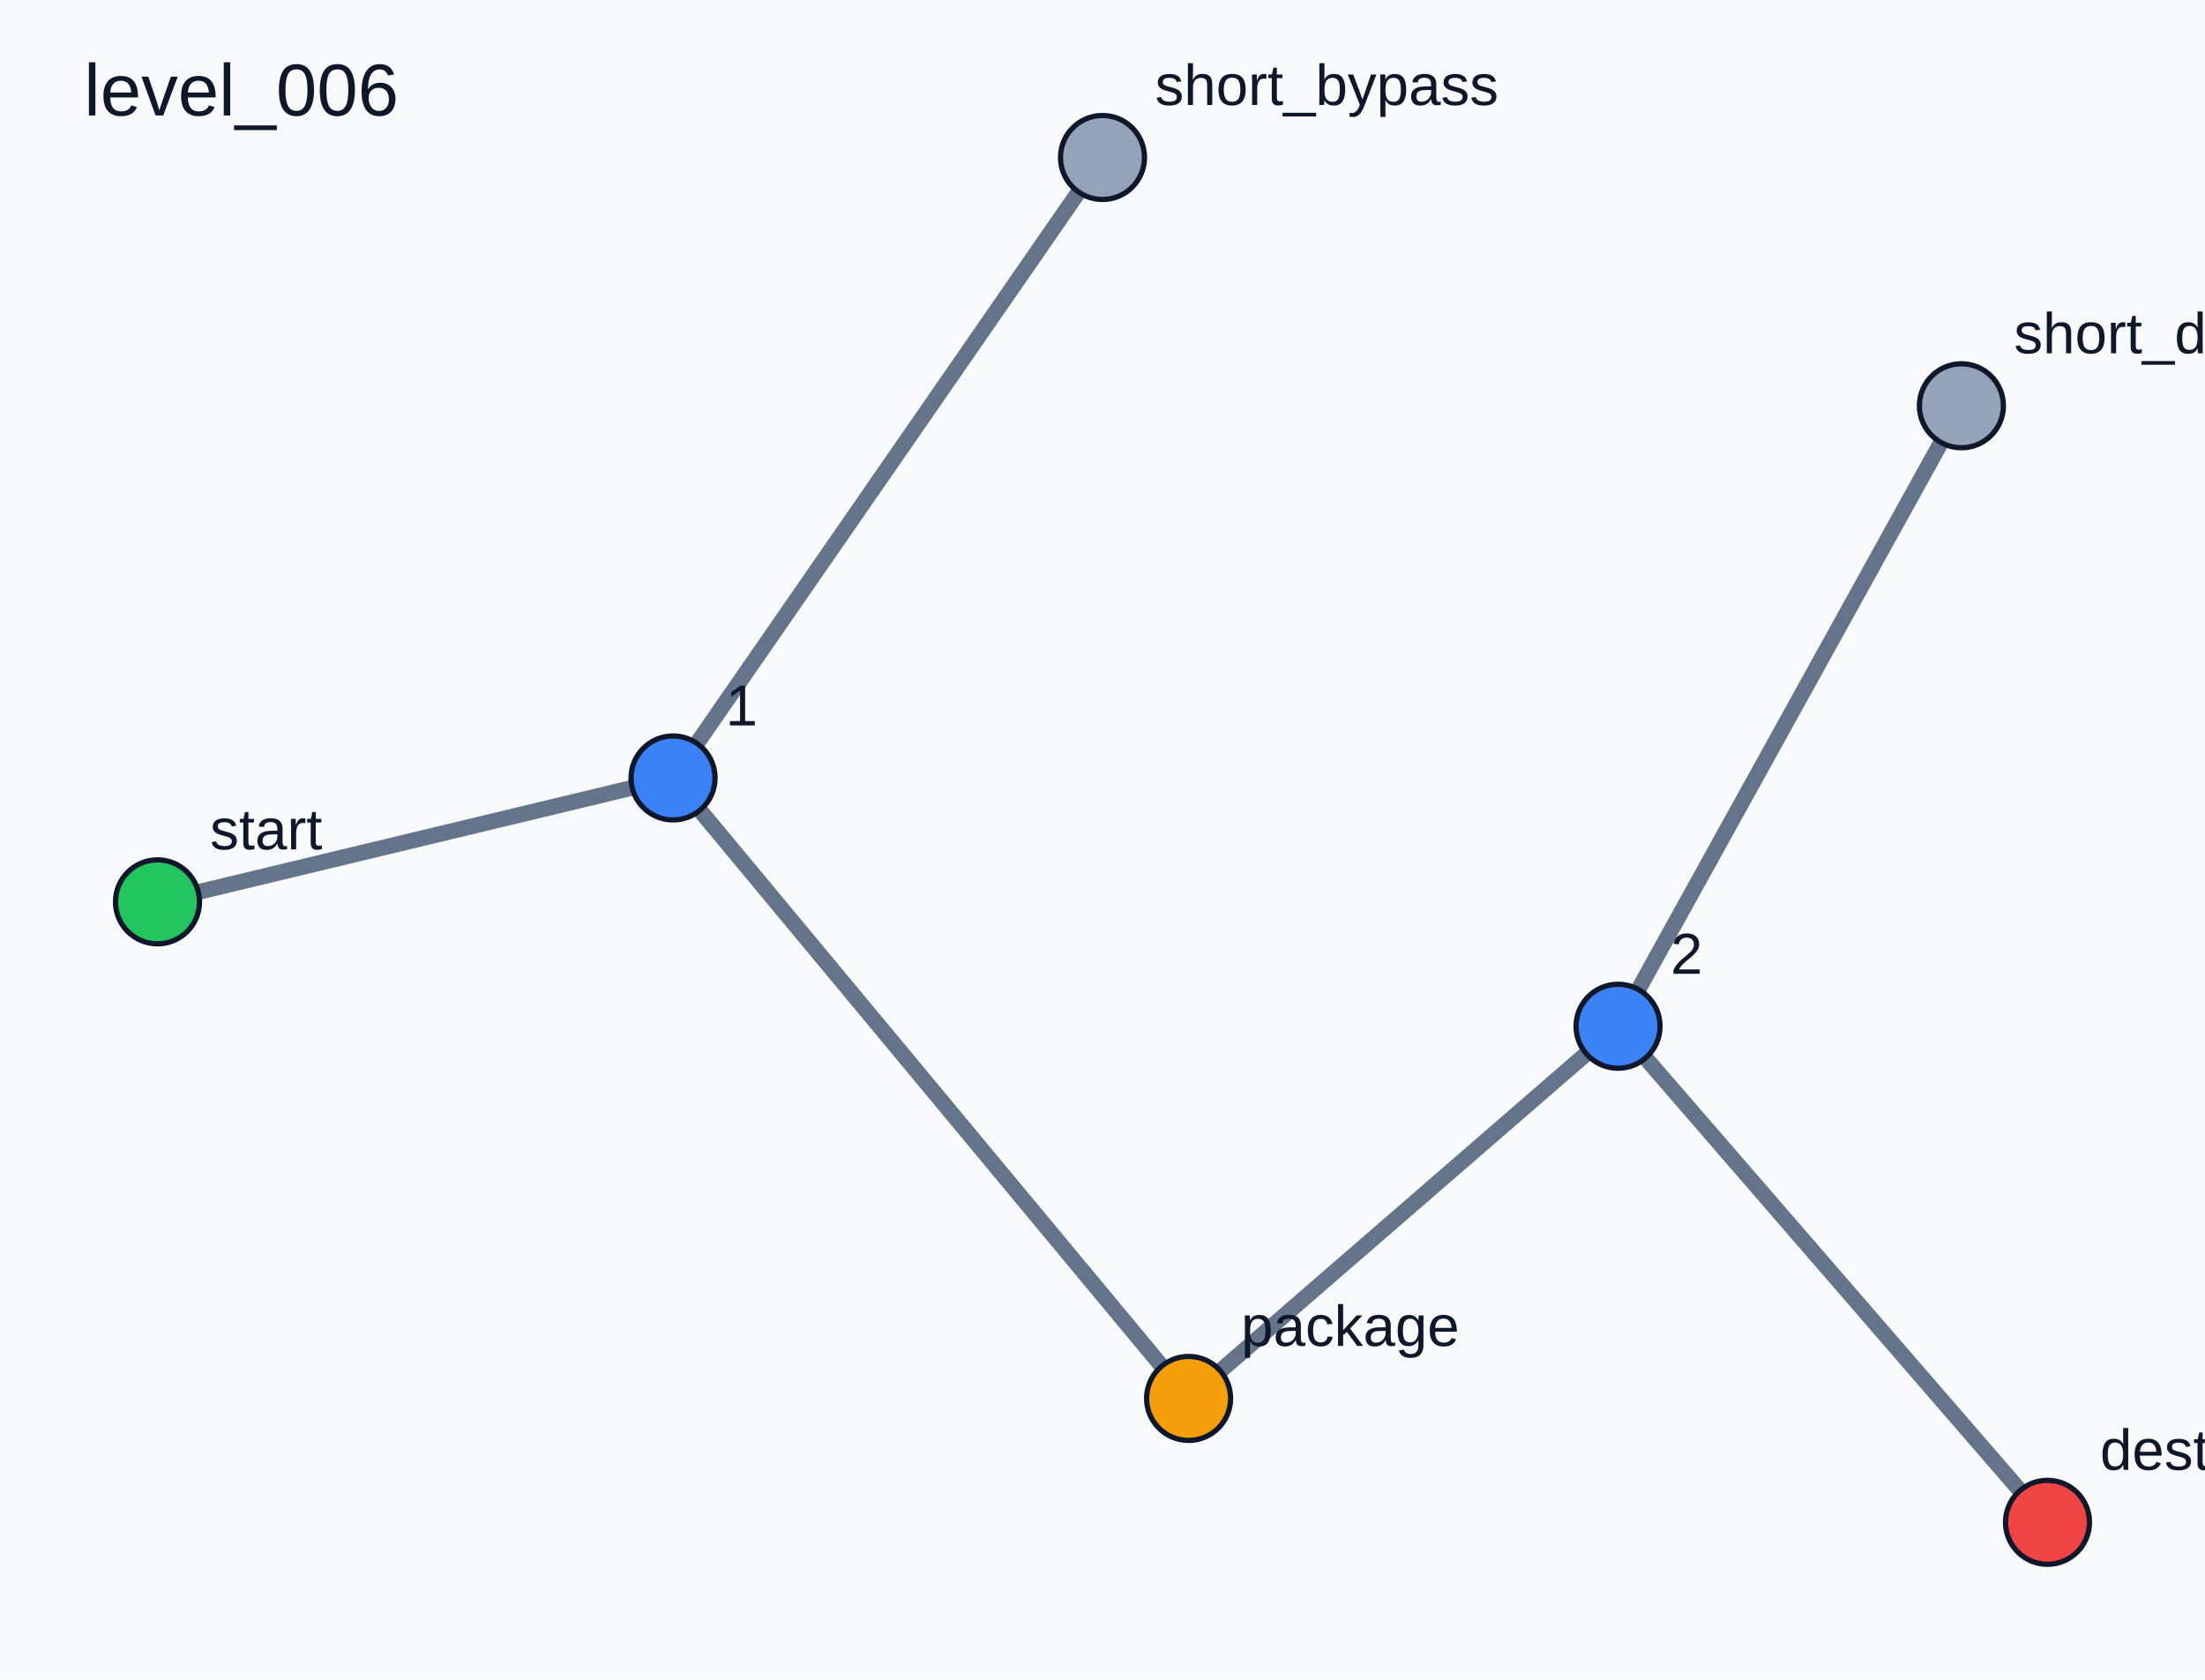
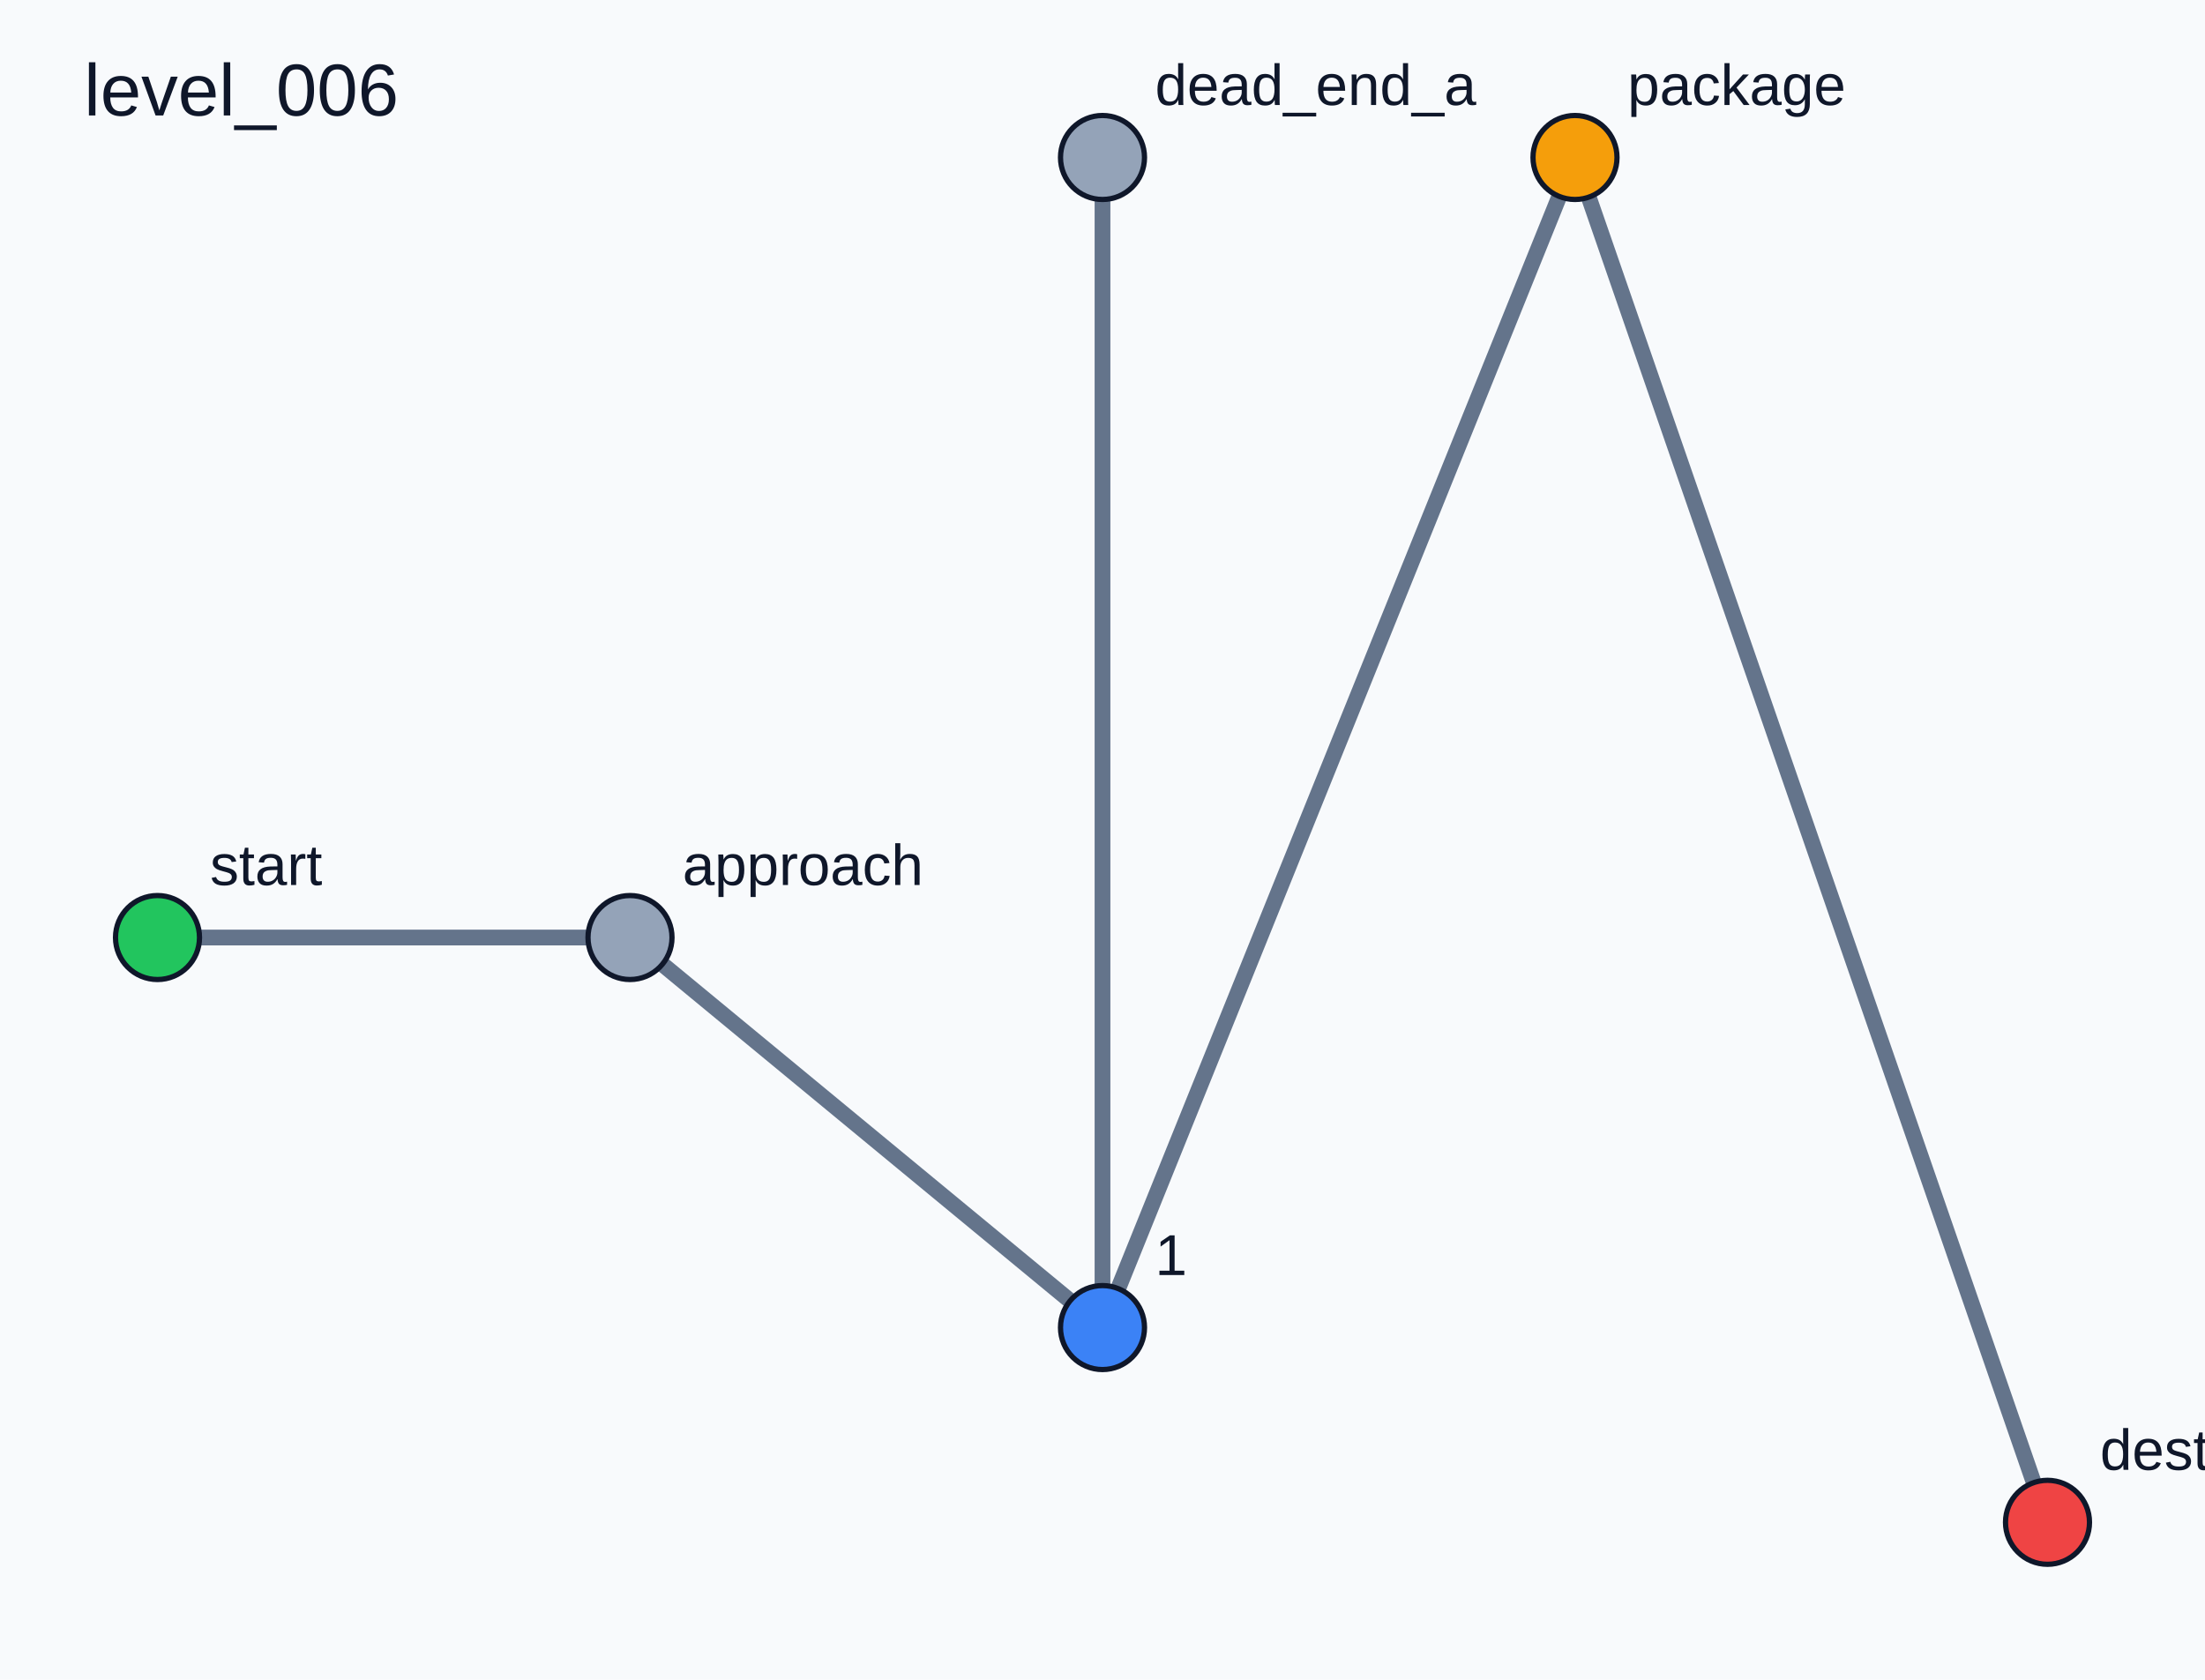
<svg xmlns="http://www.w3.org/2000/svg" width="420" height="320" viewBox="0 0 420 320">
  <rect width="100%" height="100%" fill="#f8fafc" />
  <text x="16" y="22" font-family="Arial" font-size="14" fill="#0f172a">level_006</text>
-   <line x1="30.0" y1="171.8" x2="128.2" y2="148.2" stroke="#64748b" stroke-width="3" />
-   <line x1="128.2" y1="148.2" x2="210.0" y2="30.0" stroke="#64748b" stroke-width="3" />
-   <line x1="128.2" y1="148.2" x2="226.4" y2="266.4" stroke="#64748b" stroke-width="3" />
-   <line x1="226.4" y1="266.4" x2="308.2" y2="195.5" stroke="#64748b" stroke-width="3" />
-   <line x1="308.2" y1="195.5" x2="373.6" y2="77.3" stroke="#64748b" stroke-width="3" />
-   <line x1="308.2" y1="195.5" x2="390.0" y2="290.0" stroke="#64748b" stroke-width="3" />
-   <circle cx="30.0" cy="171.8" r="8" fill="#22c55e" stroke="#0f172a" stroke-width="1" />
-   <text x="40.0" y="161.8" font-family="Arial" font-size="11" fill="#0f172a">start</text>
-   <circle cx="128.2" cy="148.2" r="8" fill="#3b82f6" stroke="#0f172a" stroke-width="1" />
-   <text x="138.2" y="138.2" font-family="Arial" font-size="11" fill="#0f172a">1</text>
+   <line x1="30.0" y1="178.6" x2="120.0" y2="178.6" stroke="#64748b" stroke-width="3" />
+   <line x1="120.0" y1="178.6" x2="210.0" y2="252.9" stroke="#64748b" stroke-width="3" />
+   <line x1="210.0" y1="252.9" x2="210.0" y2="30.0" stroke="#64748b" stroke-width="3" />
+   <line x1="210.0" y1="252.9" x2="300.0" y2="30.0" stroke="#64748b" stroke-width="3" />
+   <line x1="300.0" y1="30.0" x2="390.0" y2="290.0" stroke="#64748b" stroke-width="3" />
+   <circle cx="30.0" cy="178.6" r="8" fill="#22c55e" stroke="#0f172a" stroke-width="1" />
+   <text x="40.0" y="168.6" font-family="Arial" font-size="11" fill="#0f172a">start</text>
+   <circle cx="120.0" cy="178.6" r="8" fill="#94a3b8" stroke="#0f172a" stroke-width="1" />
+   <text x="130.0" y="168.6" font-family="Arial" font-size="11" fill="#0f172a">approach</text>
+   <circle cx="210.0" cy="252.9" r="8" fill="#3b82f6" stroke="#0f172a" stroke-width="1" />
+   <text x="220.0" y="242.9" font-family="Arial" font-size="11" fill="#0f172a">1</text>
  <circle cx="210.0" cy="30.0" r="8" fill="#94a3b8" stroke="#0f172a" stroke-width="1" />
-   <text x="220.0" y="20.0" font-family="Arial" font-size="11" fill="#0f172a">short_bypass</text>
-   <circle cx="226.4" cy="266.4" r="8" fill="#f59e0b" stroke="#0f172a" stroke-width="1" />
-   <text x="236.4" y="256.4" font-family="Arial" font-size="11" fill="#0f172a">package</text>
-   <circle cx="308.2" cy="195.5" r="8" fill="#3b82f6" stroke="#0f172a" stroke-width="1" />
-   <text x="318.2" y="185.5" font-family="Arial" font-size="11" fill="#0f172a">2</text>
-   <circle cx="373.6" cy="77.3" r="8" fill="#94a3b8" stroke="#0f172a" stroke-width="1" />
-   <text x="383.6" y="67.3" font-family="Arial" font-size="11" fill="#0f172a">short_dead_end</text>
+   <text x="220.0" y="20.0" font-family="Arial" font-size="11" fill="#0f172a">dead_end_a</text>
+   <circle cx="300.0" cy="30.0" r="8" fill="#f59e0b" stroke="#0f172a" stroke-width="1" />
+   <text x="310.0" y="20.0" font-family="Arial" font-size="11" fill="#0f172a">package</text>
  <circle cx="390.0" cy="290.0" r="8" fill="#ef4444" stroke="#0f172a" stroke-width="1" />
  <text x="400.0" y="280.0" font-family="Arial" font-size="11" fill="#0f172a">destination</text>
</svg>
